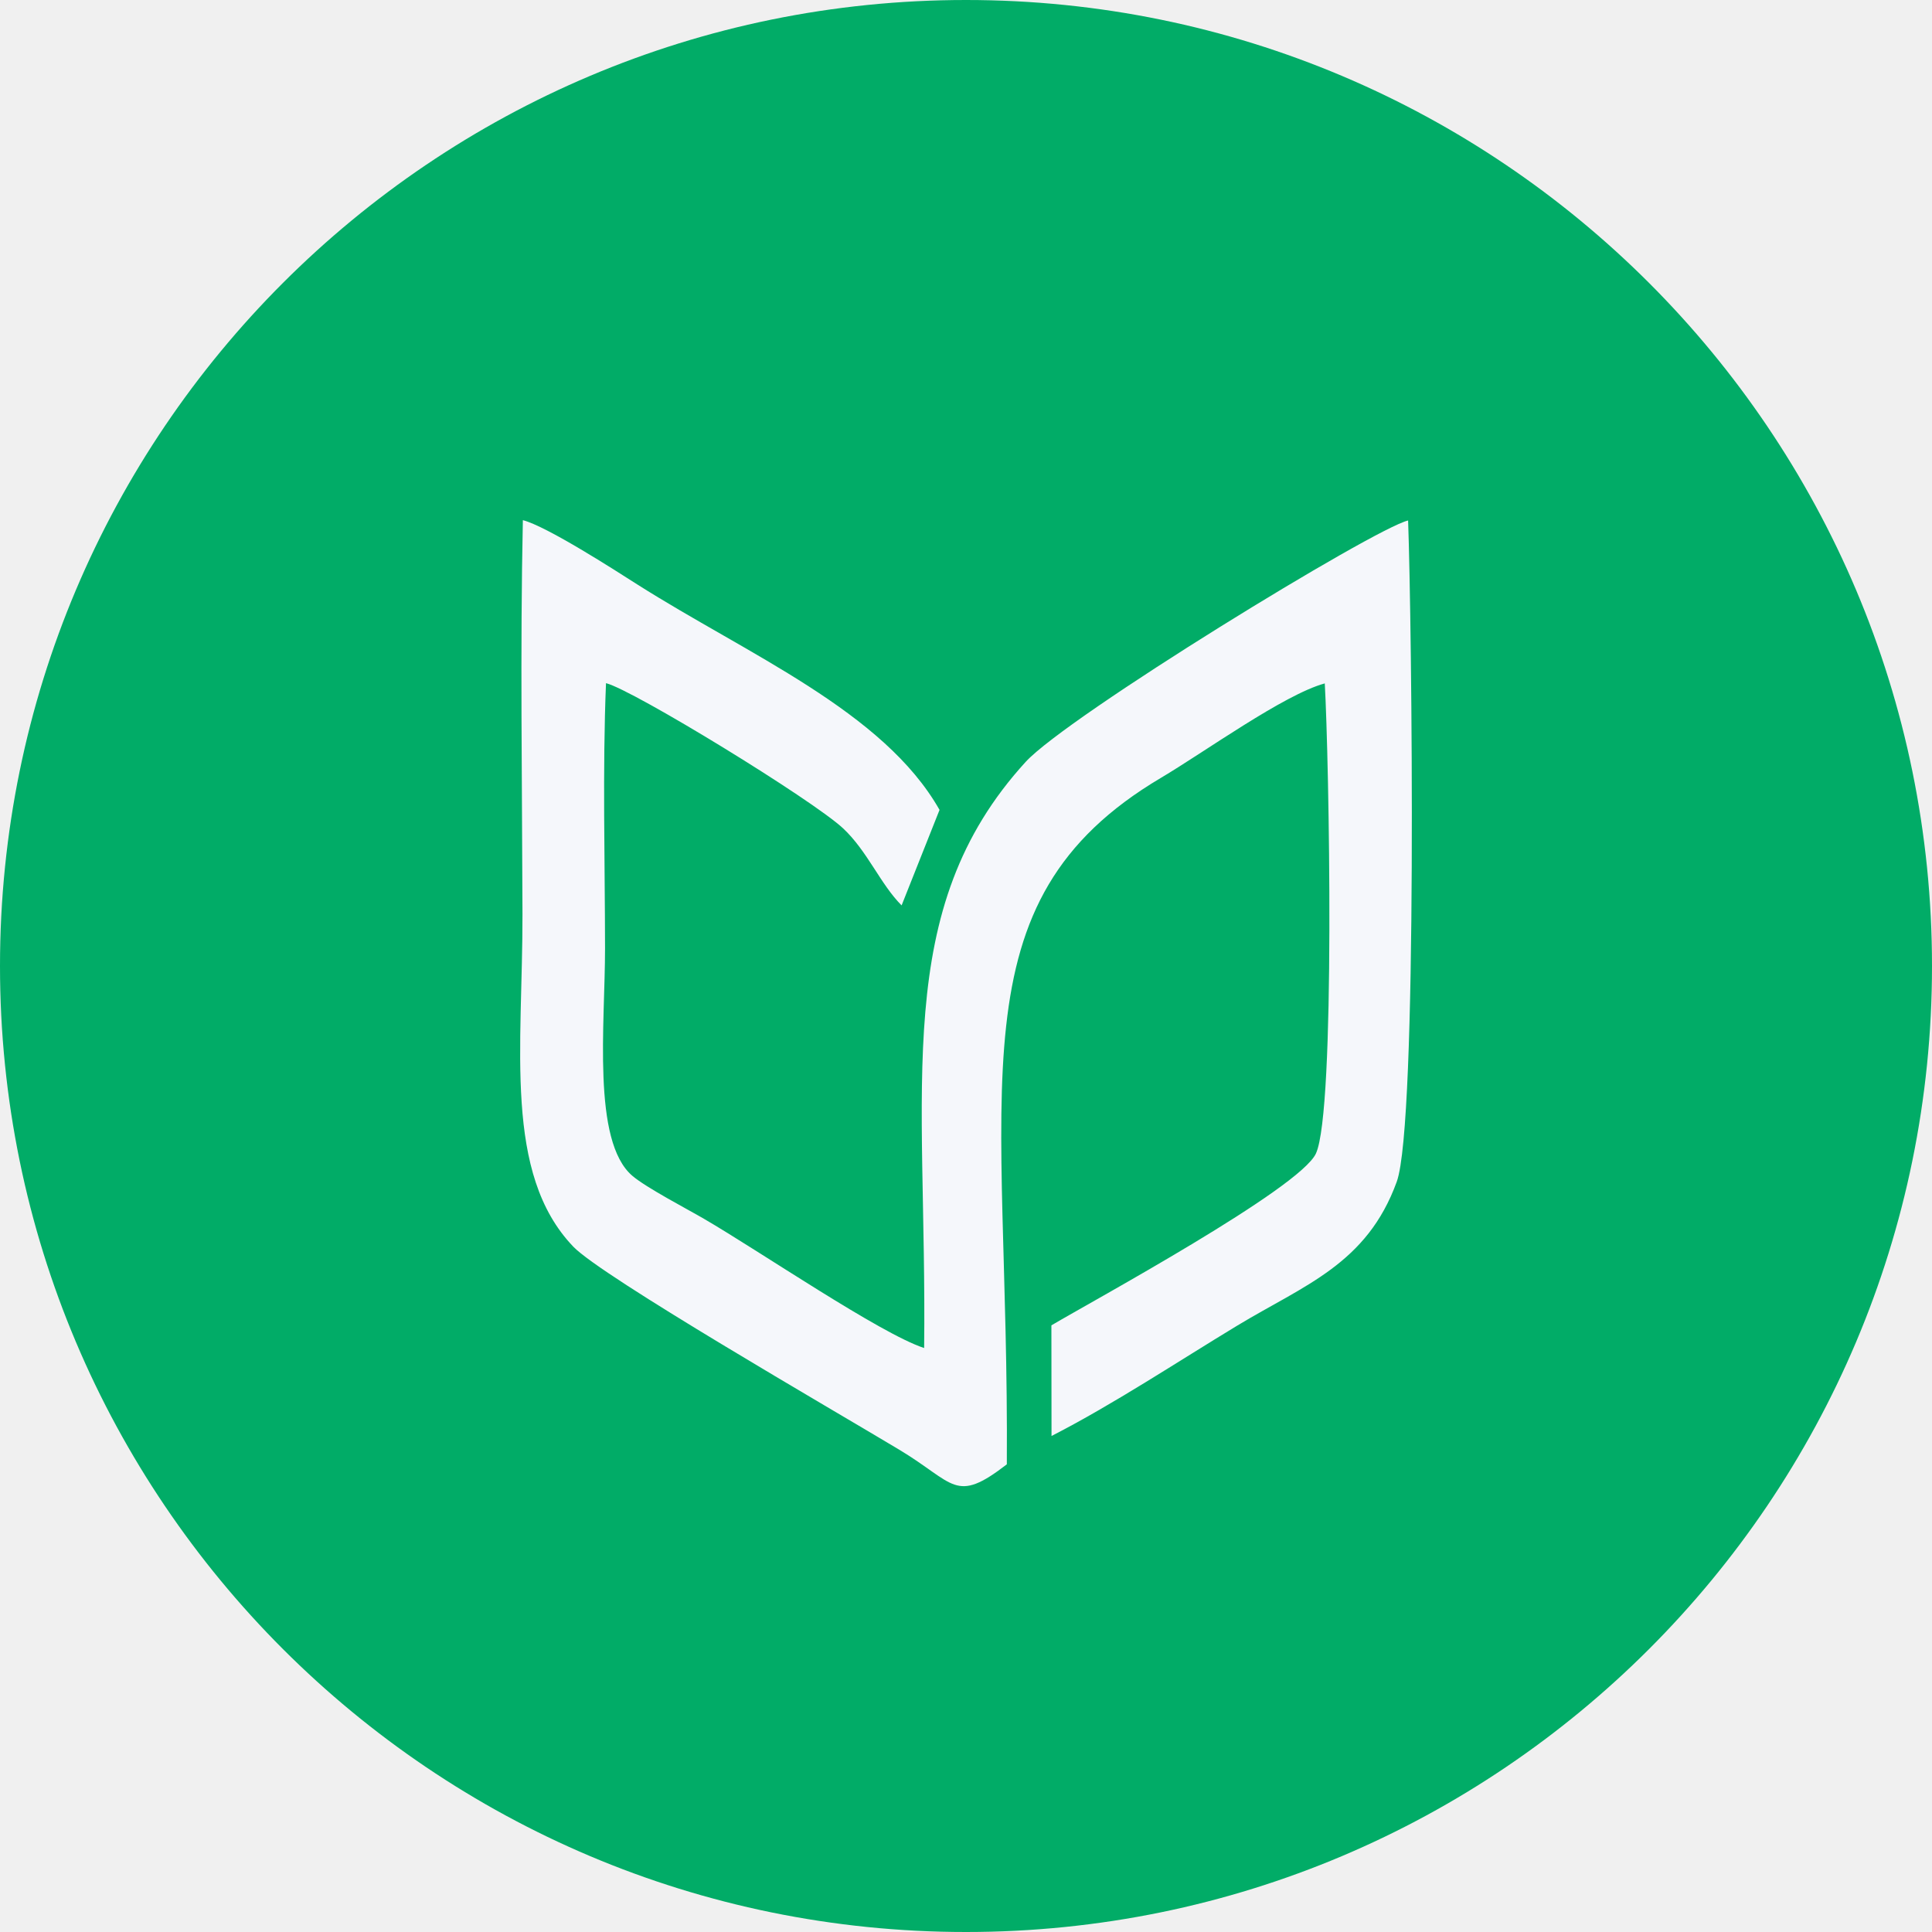
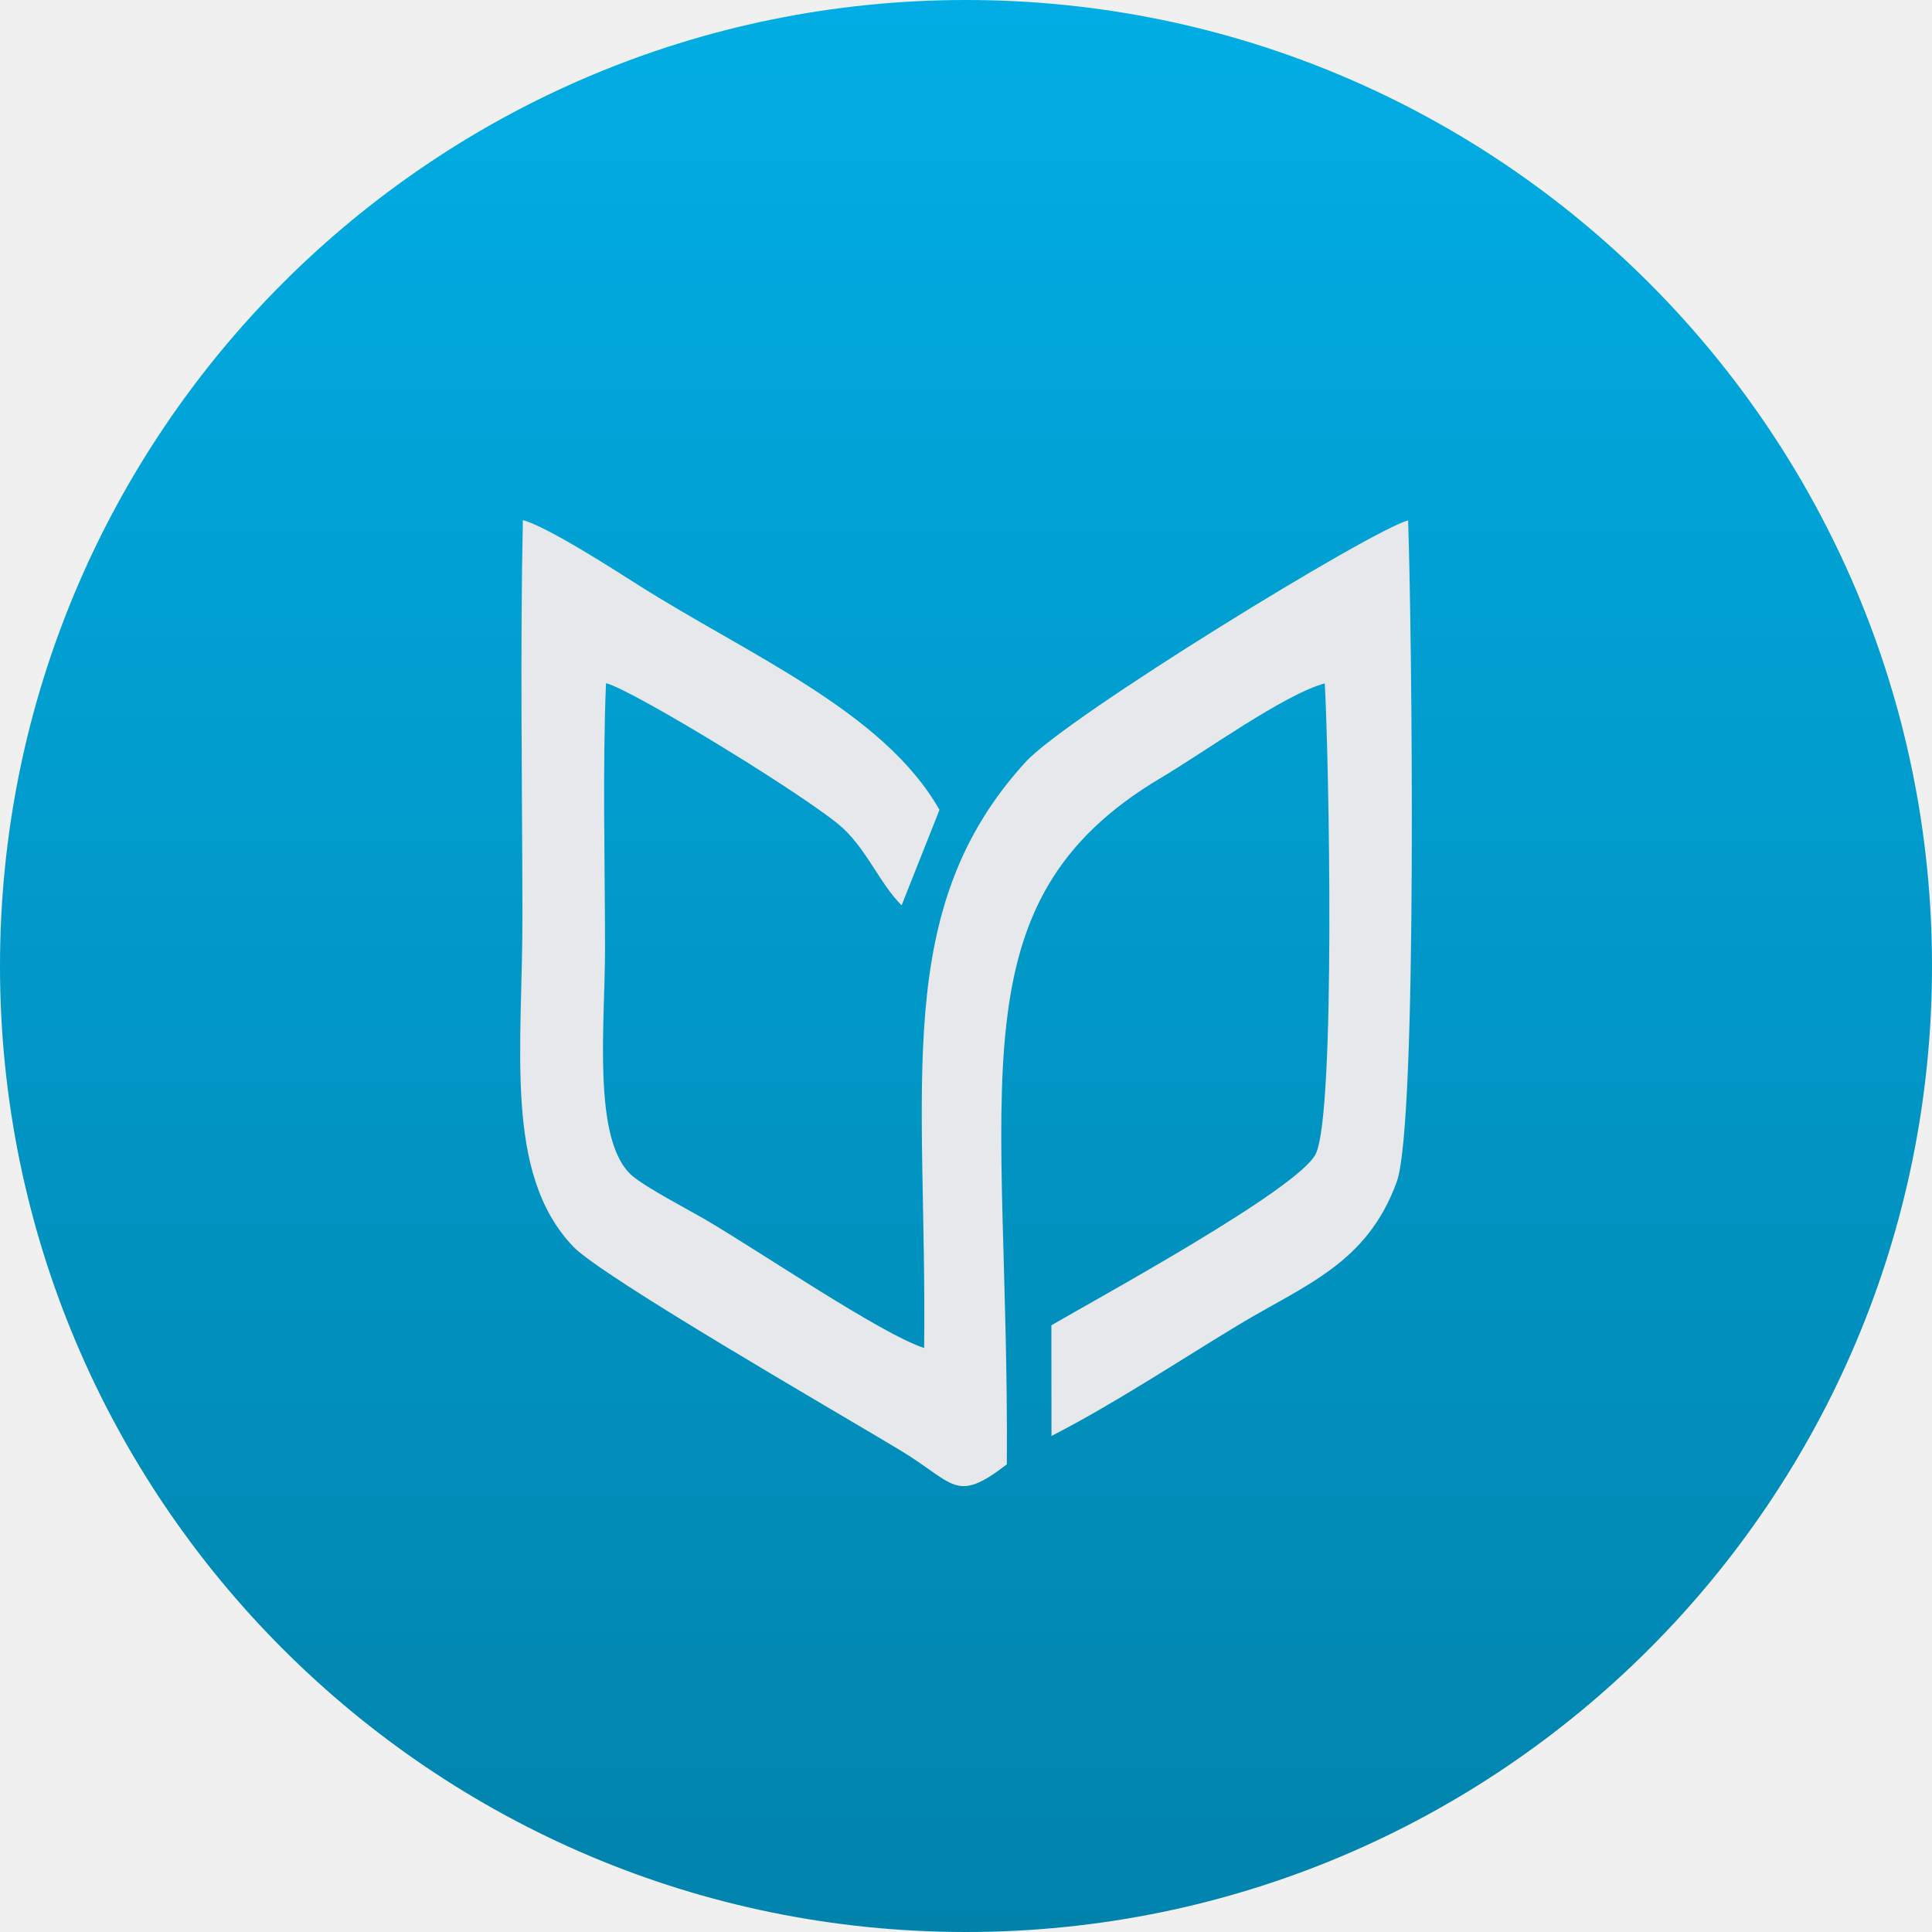
- <svg xmlns="http://www.w3.org/2000/svg" width="30" height="30" viewBox="0 0 30 30" fill="none">
-   <rect width="30" height="30" rx="15" fill="#01AC67" />
+ <svg xmlns="http://www.w3.org/2000/svg" width="36" height="36" viewBox="0 0 36 36" fill="none">
+   <rect width="36" height="36" rx="18" fill="url(#paint0_linear_35_22)" />
  <g clip-path="url(#clip0_35_22)">
-     <path fill-rule="evenodd" clip-rule="evenodd" d="M15.634 22.738C15.673 16.869 14.77 14.009 18.026 12.079C18.697 11.682 19.94 10.783 20.571 10.612C20.637 11.775 20.741 17.242 20.434 17.911C20.184 18.456 16.969 20.199 16.326 20.58L16.328 22.298C17.288 21.806 18.29 21.142 19.212 20.584C20.256 19.953 21.225 19.629 21.689 18.349C22.017 17.443 21.922 9.644 21.865 8.082C21.344 8.202 16.574 11.122 15.926 11.831C13.828 14.129 14.396 16.845 14.35 20.932C13.67 20.71 11.795 19.428 10.932 18.926C10.692 18.785 10.033 18.442 9.818 18.257C9.189 17.719 9.396 15.897 9.395 14.727C9.394 13.379 9.355 11.944 9.41 10.608C9.835 10.715 12.618 12.42 13.092 12.863C13.47 13.217 13.669 13.727 14 14.059L14.589 12.576C13.719 11.042 11.607 10.162 9.894 9.074C9.55 8.855 8.494 8.174 8.119 8.077C8.076 10.093 8.108 12.17 8.113 14.192C8.117 16.264 7.813 18.221 8.902 19.358C9.351 19.826 12.946 21.899 13.962 22.51C14.831 23.032 14.828 23.36 15.634 22.738L15.634 22.738Z" fill="#F5F7FB" />
+     <path fill-rule="evenodd" clip-rule="evenodd" d="M18.761 27.286C18.808 20.242 17.724 16.811 21.631 14.495C22.436 14.018 23.928 12.939 24.685 12.734C24.764 14.13 24.889 20.69 24.521 21.493C24.221 22.148 20.362 24.239 19.591 24.696L19.593 26.757C20.745 26.167 21.948 25.371 23.055 24.701C24.307 23.943 25.471 23.555 26.027 22.019C26.421 20.932 26.306 11.573 26.238 9.698C25.613 9.842 19.889 13.347 19.111 14.198C16.593 16.954 17.276 20.213 17.22 25.118C16.404 24.851 14.154 23.314 13.119 22.711C12.83 22.543 12.039 22.13 11.781 21.909C11.027 21.263 11.275 19.076 11.274 17.672C11.273 16.055 11.226 14.333 11.292 12.73C11.802 12.858 15.141 14.904 15.711 15.436C16.164 15.86 16.402 16.472 16.8 16.87L17.506 15.091C16.463 13.25 13.928 12.195 11.873 10.888C11.46 10.626 10.193 9.809 9.743 9.692C9.691 12.111 9.73 14.604 9.735 17.03C9.741 19.516 9.376 21.865 10.682 23.229C11.221 23.792 15.535 26.279 16.755 27.012C17.797 27.638 17.794 28.031 18.761 27.286L18.761 27.286Z" fill="#E6E8EB" />
  </g>
  <defs>
+     <linearGradient id="paint0_linear_35_22" x1="18" y1="0" x2="18" y2="36" gradientUnits="userSpaceOnUse">
+       <stop stop-color="#01ADE4" />
+       <stop offset="1" stop-color="#0183AC" />
+     </linearGradient>
    <clipPath id="clip0_35_22">
-       <rect width="13.846" height="15" fill="white" transform="translate(8.0769 8.0769)" />
+       <rect width="16.615" height="18" fill="white" transform="translate(9.69226 9.69226)" />
    </clipPath>
  </defs>
</svg>
